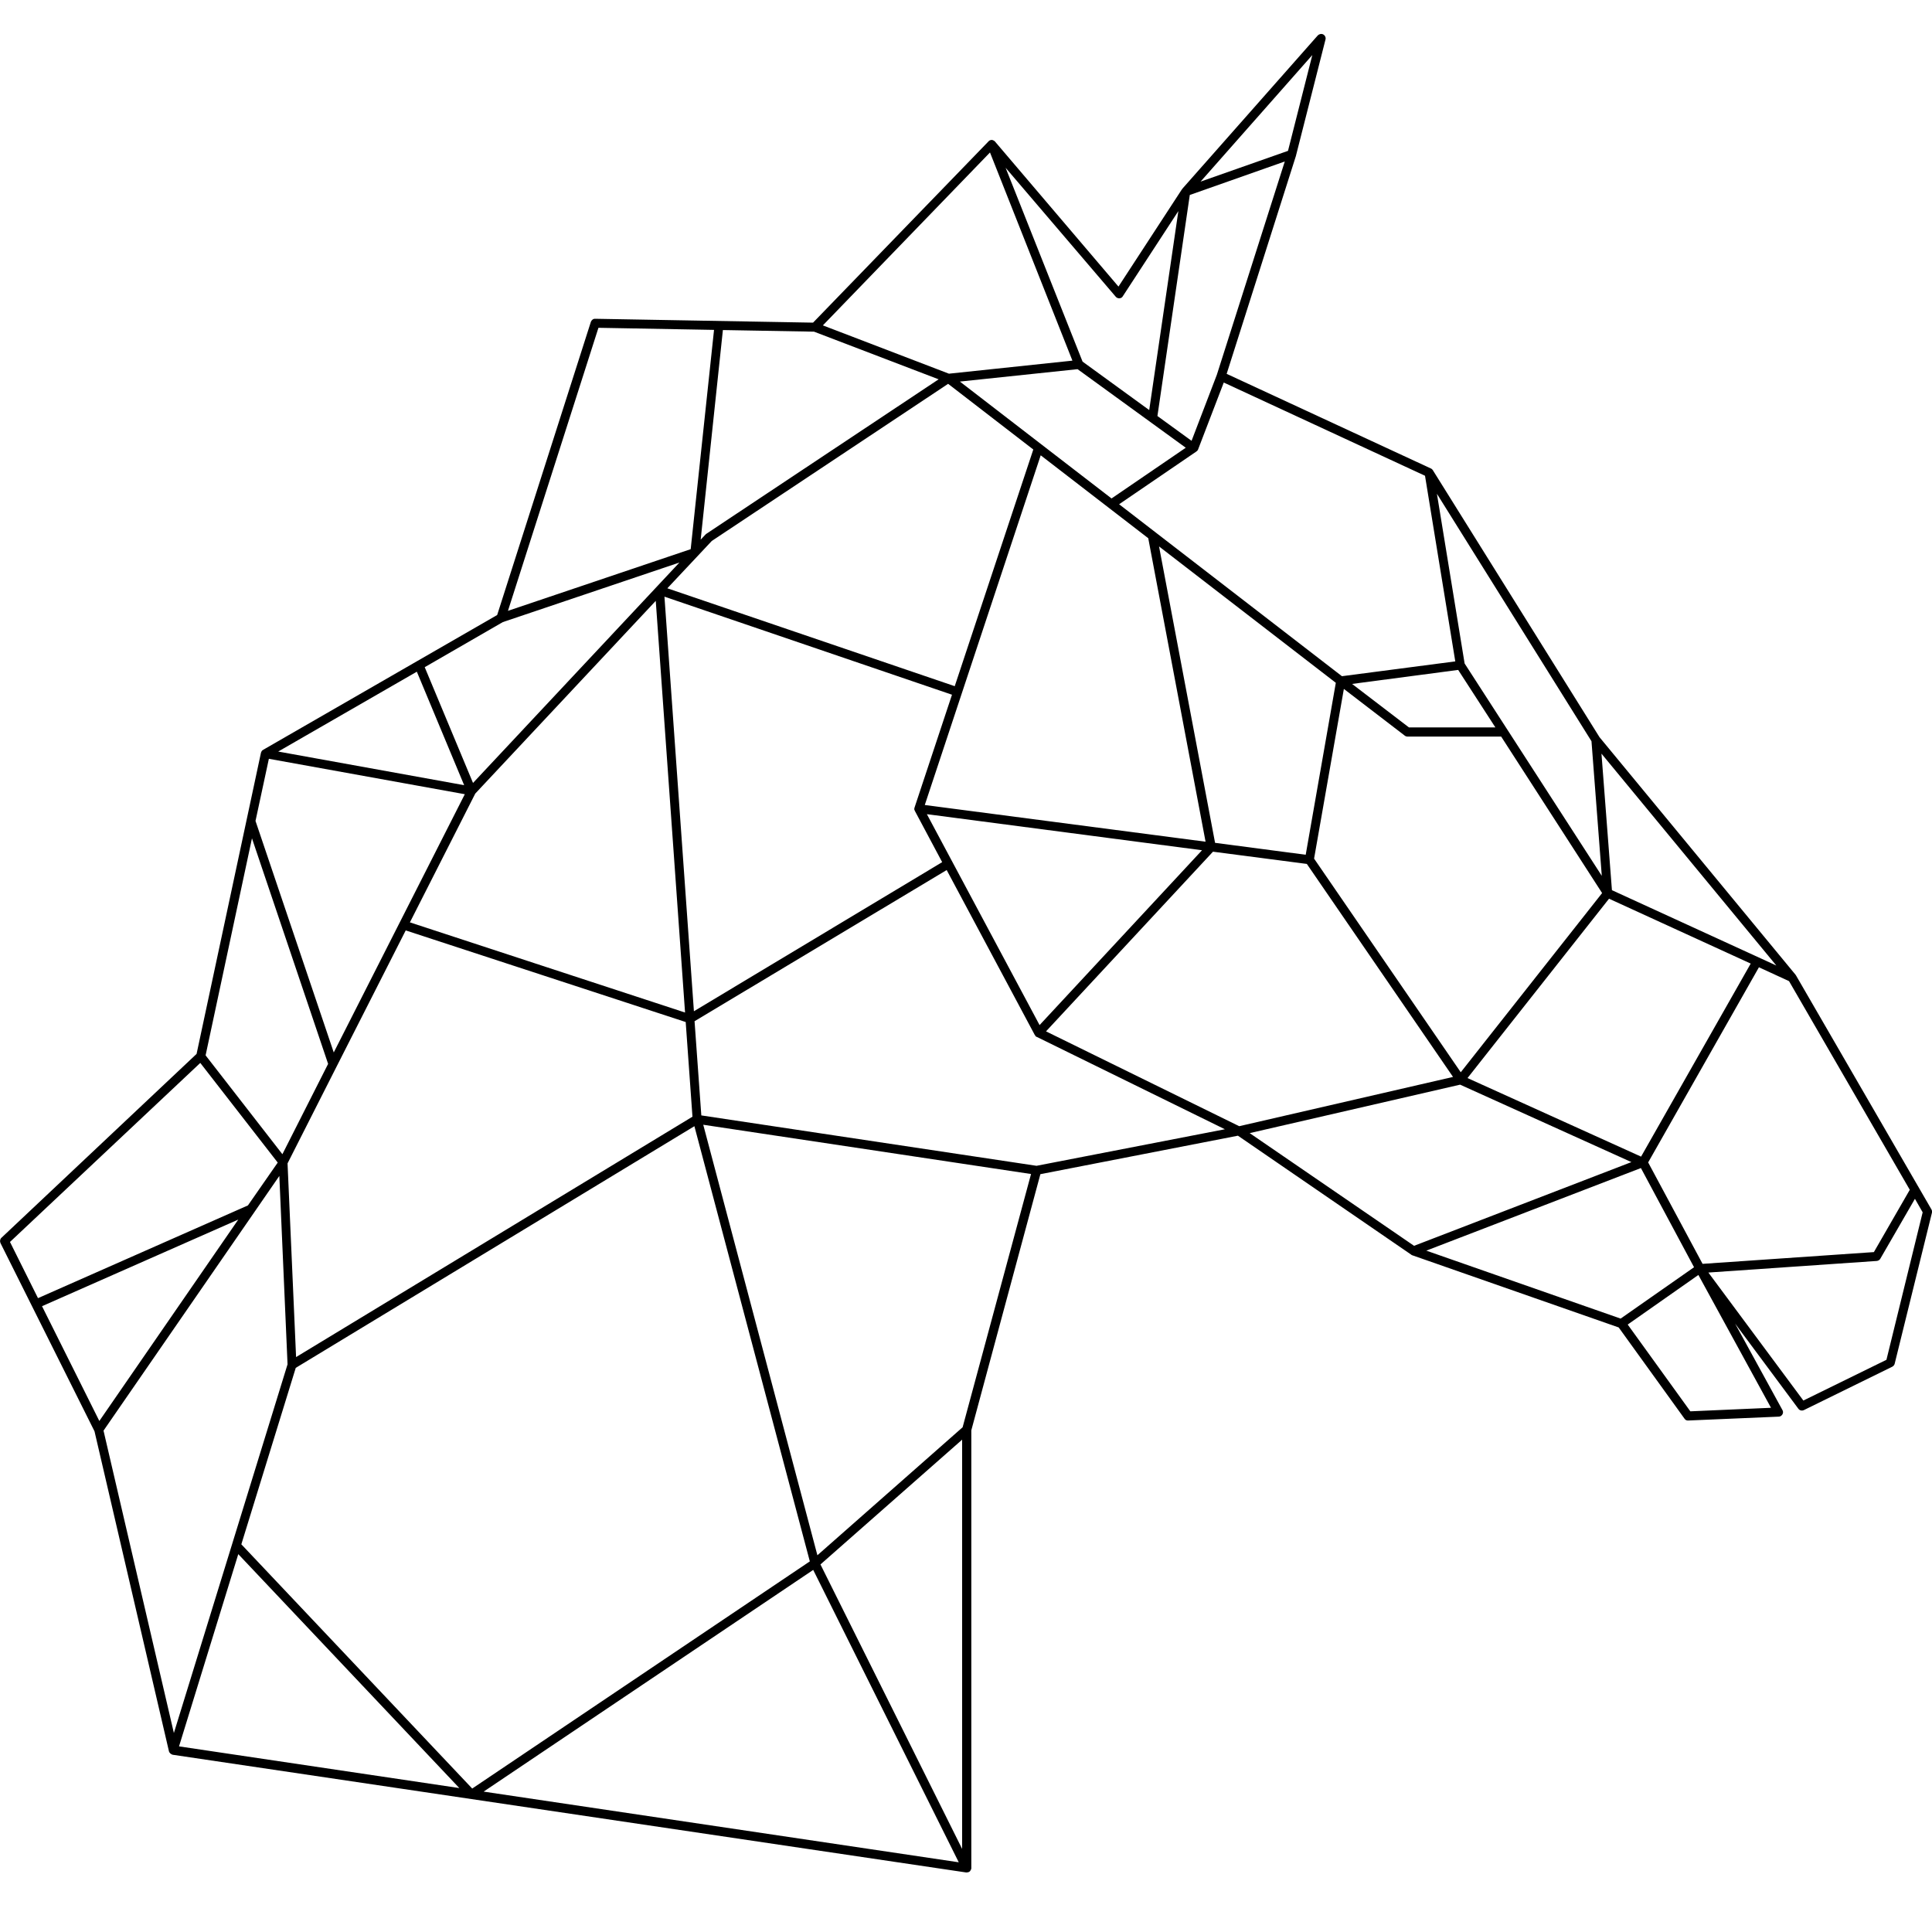
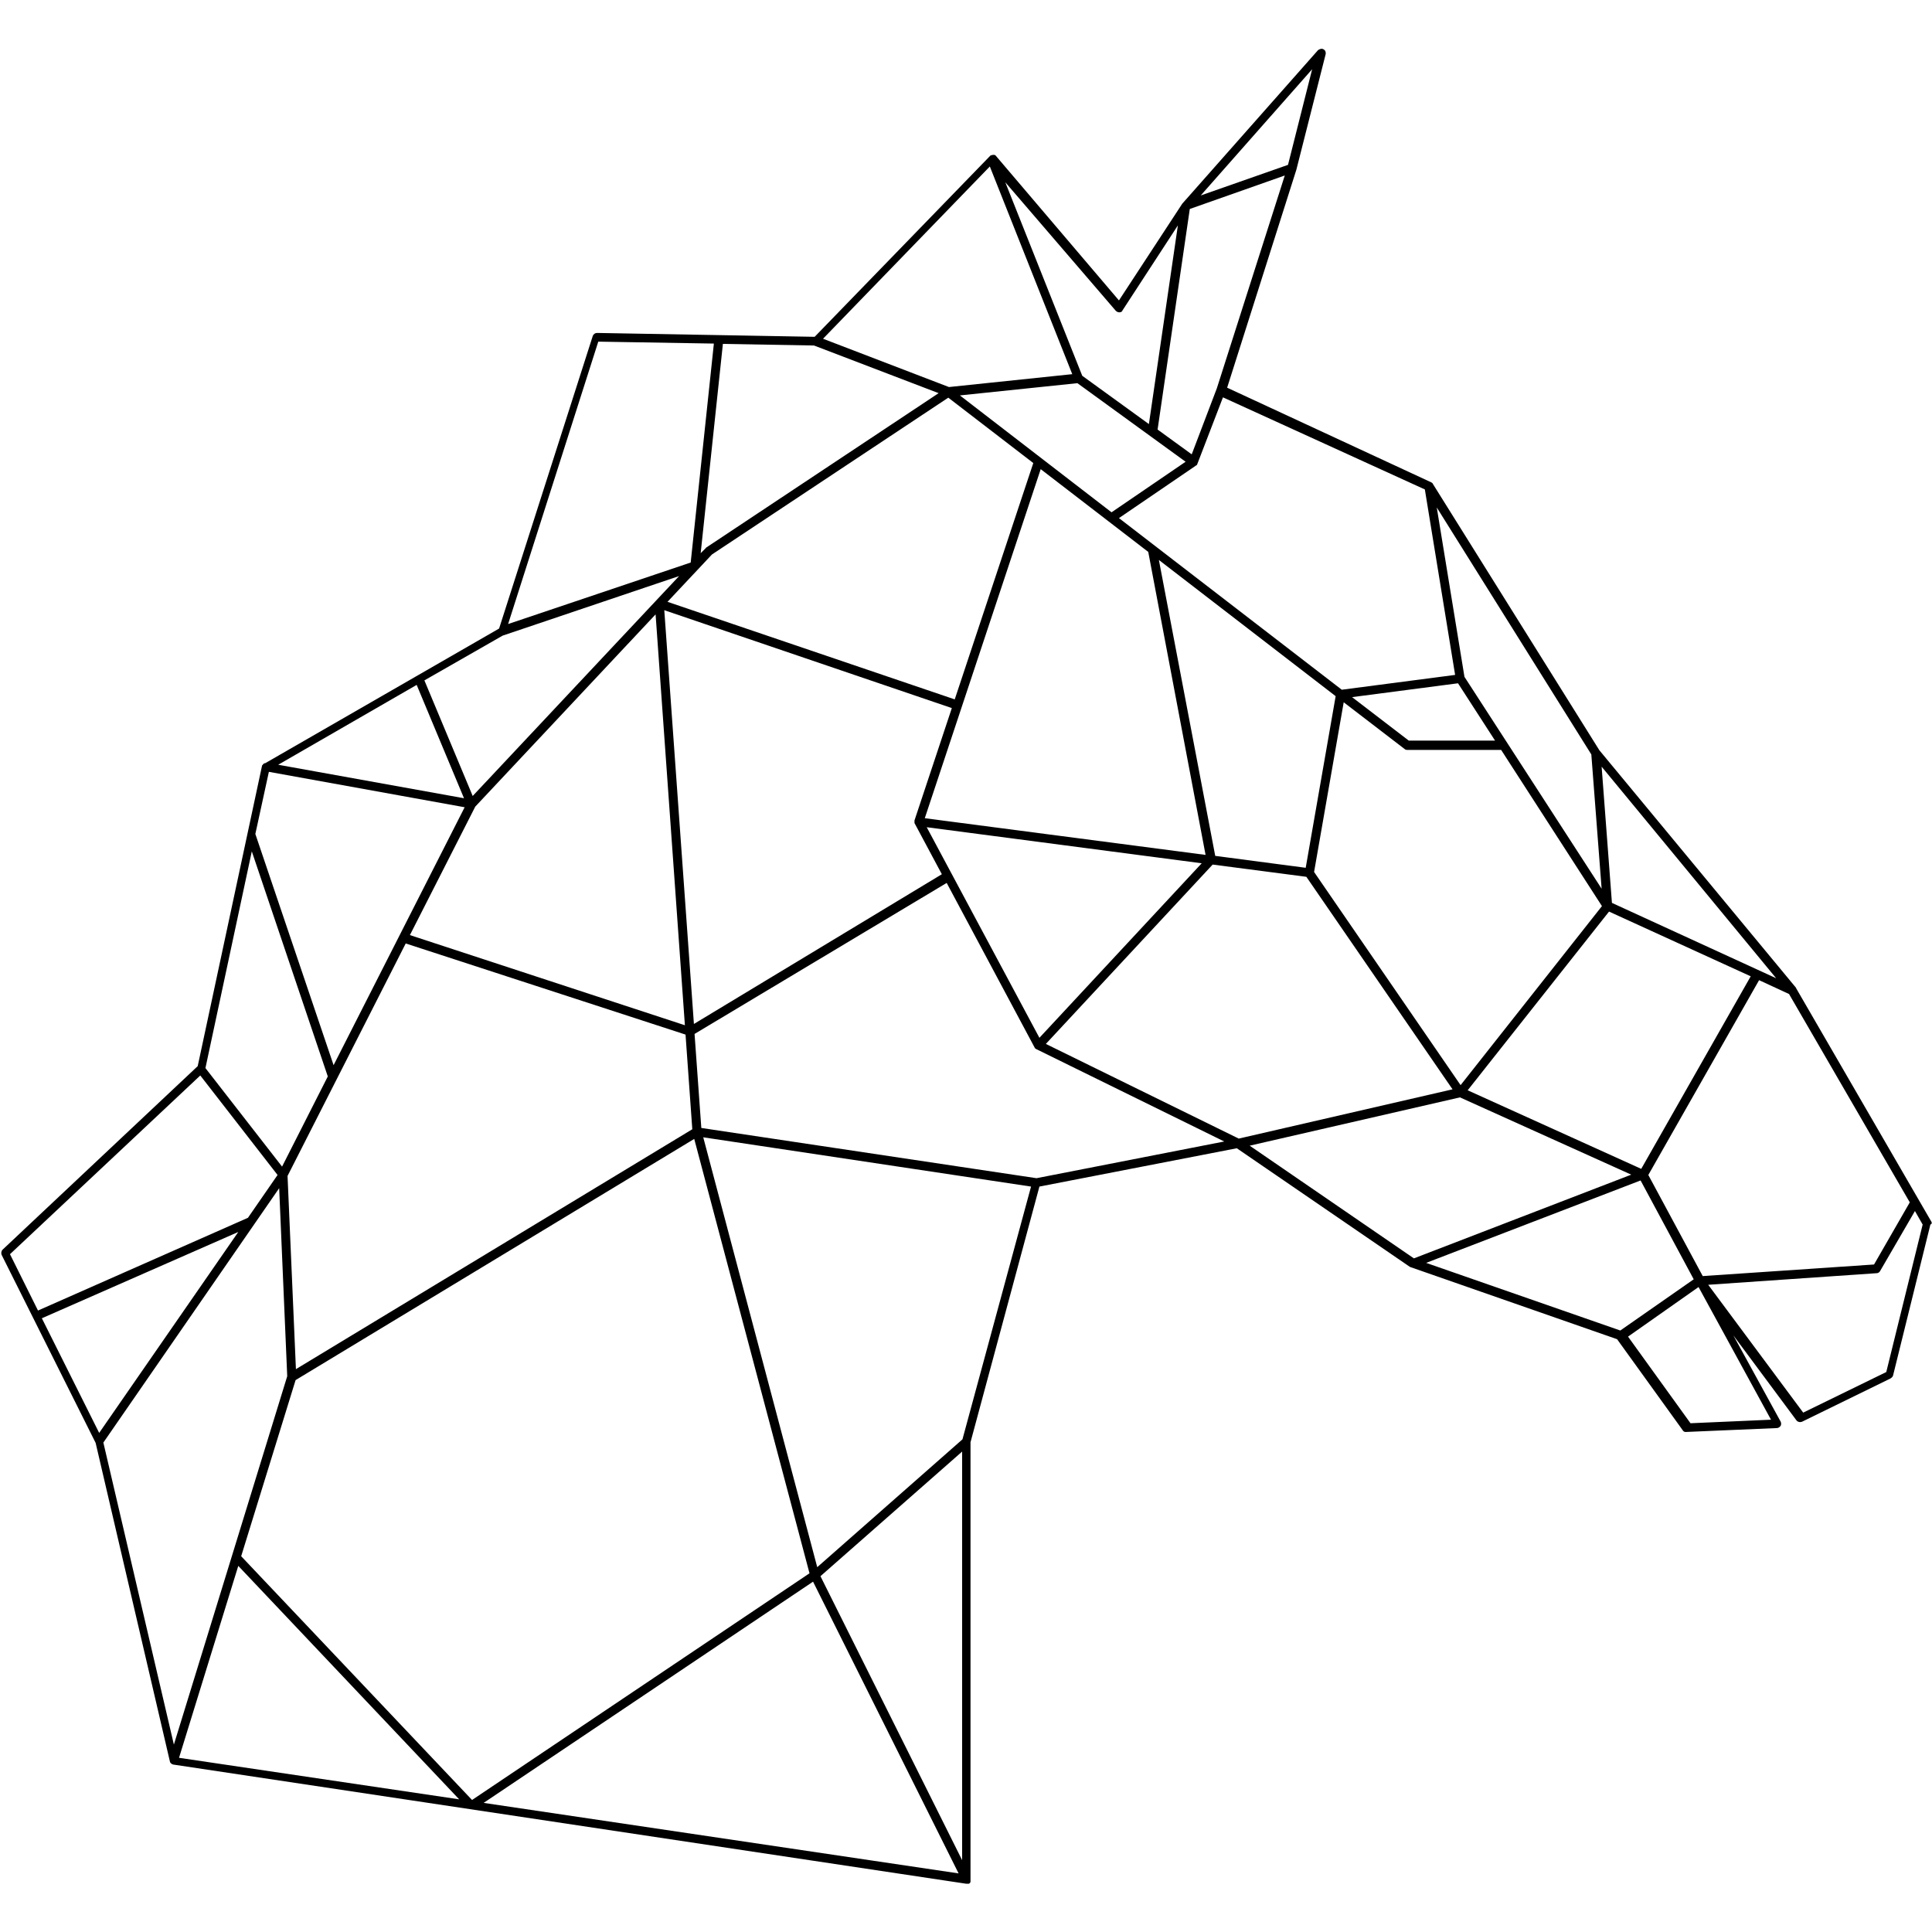
- <svg xmlns="http://www.w3.org/2000/svg" viewBox="0 0 1200 1200" xml:space="preserve">
-   <path d="M1199.6,751.1l-84.1-145.3c0,0,0,0,0,0c0-0.1-0.1-0.1-0.1-0.1c0-0.1-0.1-0.1-0.1-0.2L993.5,457.9L890,292.1l0,0  c-0.1-0.2-0.3-0.4-0.5-0.6c0,0-0.1-0.1-0.1-0.1c-0.2-0.2-0.4-0.3-0.6-0.4l0,0l-126.9-58.8L805,96.6c0,0,0-0.1,0-0.1c0,0,0,0,0,0  c0,0,0,0,0,0l18.3-72c0.3-1.2-0.3-2.5-1.4-3.1c-1.1-0.6-2.5-0.3-3.4,0.6l-84.1,95.2c0,0,0,0,0,0.1c0,0,0,0-0.1,0.1  c-0.1,0.1-0.1,0.1-0.2,0.2l-39.4,60.4L618,87.9c0,0,0,0-0.1-0.1c-0.1-0.1-0.2-0.2-0.2-0.2c-0.1,0-0.1-0.1-0.2-0.1  c-0.1-0.1-0.2-0.1-0.3-0.2c-0.1,0-0.1-0.1-0.2-0.1c-0.1,0-0.2-0.1-0.3-0.1c-0.1,0-0.1,0-0.2-0.1c-0.1,0-0.3-0.1-0.4-0.1  c0,0-0.1,0-0.1,0c-0.6,0-1.1,0.2-1.6,0.5c0,0-0.1,0-0.1,0.1c-0.1,0.1-0.2,0.2-0.3,0.3c0,0,0,0,0,0L505,200.4L369.7,198  c-1.2-0.1-2.3,0.8-2.7,1.9L308.8,382l-145.3,83.7c0,0-0.1,0-0.1,0.1c-0.1,0.1-0.2,0.1-0.3,0.2c-0.1,0-0.1,0.1-0.2,0.1  c-0.1,0.1-0.2,0.2-0.2,0.2c0,0.1-0.1,0.1-0.1,0.2c-0.1,0.1-0.1,0.2-0.2,0.3c0,0.1-0.1,0.1-0.1,0.2c0,0.1-0.1,0.2-0.1,0.3  c0,0.1,0,0.1-0.1,0.2l-40,187.1L0.9,768.8c-0.9,0.8-1.1,2.2-0.6,3.3L58.7,889l46.2,198.6c0,0,0,0,0,0.1c0.1,0.2,0.2,0.5,0.3,0.7  c0,0,0,0.1,0.1,0.1c0.1,0.2,0.2,0.3,0.4,0.5c0,0,0.1,0.1,0.1,0.1c0.2,0.2,0.4,0.3,0.6,0.4c0,0,0.1,0,0.1,0.1  c0.2,0.1,0.3,0.1,0.5,0.2c0.1,0,0.1,0.1,0.2,0.1L600,1163c0.1,0,0.3,0,0.4,0c0,0,0,0,0,0c0,0,0,0,0,0c0.2,0,0.4,0,0.6-0.1  c0.1,0,0.1,0,0.2,0c0.1,0,0.3-0.1,0.4-0.1c0.1,0,0.1-0.1,0.2-0.1c0.1-0.1,0.2-0.1,0.3-0.2c0.1,0,0.1-0.1,0.2-0.1  c0.1,0,0.1-0.1,0.2-0.2c0.1-0.1,0.2-0.2,0.2-0.3c0-0.1,0.1-0.1,0.1-0.2c0.1-0.1,0.1-0.2,0.2-0.3c0-0.1,0.1-0.1,0.1-0.2  c0-0.1,0.1-0.2,0.1-0.3c0-0.1,0-0.2,0.1-0.2c0-0.1,0-0.2,0-0.3c0-0.1,0-0.1,0-0.2V888.4l42.9-159.1l122.7-23.9l107.5,73.8  c0,0,0,0,0,0c0,0,0.1,0,0.1,0.1c0.2,0.1,0.3,0.2,0.5,0.3l128.4,44.9l40.9,56.7c0.5,0.8,1.4,1.2,2.4,1.1l56.1-2.4  c1,0,1.8-0.6,2.3-1.4c0.5-0.8,0.5-1.9,0-2.7l-29.4-53.7L1117,875c0.8,1.1,2.2,1.4,3.5,0.8l54.8-26.9c0.7-0.4,1.3-1,1.5-1.8l23.2-94  C1200.1,752.5,1200,751.7,1199.6,751.1z M1186.2,739l-22.3,38.7l-106.4,7.3l-33.8-63l68.8-121.2l18.7,8.6L1186.2,739z M425.9,634.8  l4.2,58.8L183.9,842.9l-5.3-120.3l30.6-60.4l0,0l42.8-84.3L425.9,634.8z M254.6,572.9l40.6-80l112.1-119.7l18.2,255.7L254.6,572.9z   M412.7,370.6l178.6,60.9l-23.2,69.9c0,0.1,0,0.2-0.1,0.3c0,0.1,0,0.2-0.1,0.3c0,0.1,0,0.2,0,0.3c0,0.1,0,0.2,0,0.3  c0,0.1,0,0.1,0,0.2c0,0.1,0,0.2,0.1,0.3c0,0.1,0,0.1,0.1,0.2c0,0.1,0.1,0.2,0.1,0.3c0,0,0,0,0,0l17,31.9L431,628.1L412.7,370.6z   M641.8,279.2l-48.8,147l-178.5-60.8l27.6-29.4l146.8-97.6L641.8,279.2z M596.2,237l73.1-7.7l67.2,48.8l-46.1,31.5L596.2,237z   M575.7,505.7l170.9,22.4L645.7,636.7L575.7,505.7z M574.4,500l72-217.2l66.8,51.5l35.6,188.5L574.4,500z M719.9,339.4l109.8,84.7  L811,530.9l-56.3-7.4L719.9,339.4z M834.7,427.9l37.8,29c0.5,0.4,1.1,0.6,1.7,0.6h58.2l62.7,97.2L907.3,666l-91.1-132.7L834.7,427.9  z M839.8,424.8l65.9-8.7l23.1,35.7h-53.7L839.8,424.8z M999.4,558.2l88,40.3l-68.1,119.9l-107.8-48.8L999.4,558.2z M1103.3,599.7  l-102.1-46.8l-6.5-84.8L1103.3,599.7z M988.5,460.4l6.4,83.6l-85.2-131.9l-17.2-105.4L988.5,460.4z M885.1,295.5l18.8,115.3  l-70.4,9.2L695.1,313.2l47.9-32.7c0.1,0,0.1-0.1,0.2-0.2c0.1,0,0.1-0.1,0.2-0.1c0.1-0.1,0.2-0.2,0.3-0.3c0,0,0.1-0.1,0.1-0.1  c0.1-0.2,0.2-0.3,0.3-0.5c0,0,0,0,0,0l16-41.7L885.1,295.5z M815.1,34.2L800,93.7l-54.3,19.1L815.1,34.2z M739,121.1l59-20.8  l-42.2,132.5l-15.7,41l-21.2-15.4L739,121.1z M693,184.3c0.6,0.7,1.4,1,2.3,1c0.9-0.1,1.7-0.5,2.1-1.3l34.5-52.9l-18.1,123.6  l-41.4-30.1l-47.8-120.4L693,184.3z M614.9,94.7L666.1,224l-76.7,8.1l-78.3-30L614.9,94.7z M505.6,206l77.4,29.6l-144.2,95.9  c-0.2,0.1-0.3,0.3-0.5,0.4l-3.1,3.3L449,205L505.6,206z M371.7,203.6l71.8,1.3L429,341.1l-113.5,38.3L371.7,203.6z M312.3,386.4  l109.7-37L293.8,486.3l-30-71.9L312.3,386.4z M258.9,417.2l29.4,70.5l-115.5-20.9L258.9,417.2z M167,471.3l121.7,22l-81.4,160.4  l-48.6-143.8L167,471.3z M156.5,520.7l47.3,140.1l-28.4,56.1l-47.7-61.4L156.5,520.7z M6.2,771.4l118.2-111.2l48.1,61.9L154,748.7  L23.6,806.3L6.2,771.4z M26.1,811.3L148,757.5L61.7,882.6L26.1,811.3z M64.3,888.6l109.2-158.2l5.1,117l-70.6,229L64.3,888.6z   M111.2,1084.7L148,965.3l137.3,145.3L111.2,1084.7z M149.9,959.2l33.8-109.6l247.6-150.1L503,969.8l-209.7,141.1L149.9,959.2z   M300.4,1112.8l204.7-137.7l90.4,181.6L300.4,1112.8z M597.6,1148.4l-88-176.7l88-77.5V1148.4z M597.9,886.5L507.7,966l-70.9-267.4  l203.6,30.6L597.9,886.5z M643.8,724.1l-208.2-31.3l-4.2-58.5L588,540.4l54.7,102.4c0,0,0,0,0.1,0.1c0.1,0.2,0.3,0.4,0.4,0.6  c0,0,0,0,0,0.1c0.2,0.2,0.4,0.3,0.6,0.4c0,0,0,0,0.1,0l116.9,57.4L643.8,724.1z M649.7,640.6L753.4,529l58.3,7.6l90.8,132.3  l-132.8,30.6L649.7,640.6z M776.2,703.8l130.7-30.1l106.4,48.1l-135,52L776.2,703.8z M885.9,776.8l133.3-51.3l33,61.6l-45.6,31.9  L885.9,776.8z M1100,874.4l-50.1,2.2l-38.9-53.9l43.9-30.8L1100,874.4z M1171.7,844.6l-51.6,25.3l-59-79.5l104.6-7.2  c0.9-0.1,1.8-0.6,2.2-1.4l21.5-37.2l4.8,8.4L1171.7,844.6z" />
+ <svg xmlns="http://www.w3.org/2000/svg" viewBox="0 0 600 600" xml:space="preserve">
+   <path d="M599.8,379.4l-42-72.5l0,0c0,0,0,0,0,0c0,0,0,0,0-0.1L496.7,233L445,150.3l0,0c0-0.1-0.1-0.2-0.2-0.3l0,0  c-0.1-0.1-0.2-0.1-0.3-0.2l0,0l-63.4-29.4l21.5-67.7v0l0,0l0,0l9.1-35.9c0.1-0.6-0.1-1.2-0.7-1.5c-0.5-0.3-1.2-0.1-1.7,0.3l-42,47.5  c0,0,0,0,0,0c0,0,0,0,0,0s0,0-0.1,0.1l-19.7,30.1l-38.3-45c0,0,0,0,0,0s-0.1-0.1-0.1-0.1c0,0,0,0-0.1,0c0,0-0.1,0-0.1-0.1  c0,0,0,0-0.1,0c0,0-0.1,0-0.1,0s0,0-0.1,0c0,0-0.1,0-0.2,0h0c-0.3,0-0.5,0.1-0.8,0.2c0,0,0,0,0,0c0,0-0.1,0.1-0.1,0.1l0,0  l-54.5,56.2l-67.6-1.2c-0.6,0-1.1,0.4-1.3,0.9l-29.1,90.9l-72.6,41.8c0,0-0.1,0-0.1,0c-0.1,0-0.1,0-0.2,0.1c-0.1,0-0.1,0-0.1,0  c-0.1,0-0.1,0.1-0.1,0.1c0,0-0.1,0-0.1,0.1c-0.1,0-0.1,0.1-0.1,0.1c0,0-0.1,0-0.1,0.1s-0.1,0.1-0.1,0.1s0,0-0.1,0.1l-20,93.4  l-60.6,57c-0.4,0.4-0.5,1.1-0.3,1.6l29.2,58.4l23.1,99.1c0,0,0,0,0,0c0,0.1,0.1,0.2,0.2,0.3c0,0,0,0,0,0c0,0.1,0.1,0.1,0.2,0.2l0,0  c0.1,0.1,0.2,0.1,0.3,0.2c0,0,0,0,0,0c0.1,0,0.2,0,0.2,0.1c0,0,0,0,0.1,0L300,585c0,0,0.1,0,0.2,0l0,0l0,0c0.1,0,0.2,0,0.3,0  c0,0,0,0,0.1,0c0,0,0.1,0,0.2,0c0,0,0,0,0.1,0c0,0,0.1,0,0.1-0.1c0,0,0,0,0.1,0c0,0,0,0,0.1-0.1c0,0,0.1-0.1,0.1-0.1c0,0,0,0,0-0.1  c0,0,0-0.1,0.1-0.1c0,0,0,0,0-0.1c0,0,0-0.1,0-0.1s0-0.1,0-0.1c0,0,0-0.1,0-0.1s0,0,0-0.1V447.9l21.4-79.4l61.3-11.9l53.7,36.8l0,0  c0,0,0,0,0,0c0.1,0,0.1,0.1,0.2,0.1l64.2,22.4l20.4,28.3c0.2,0.4,0.7,0.6,1.2,0.5l28-1.2c0.5,0,0.9-0.3,1.2-0.7  c0.2-0.4,0.2-0.9,0-1.3l-14.7-26.8l19.6,26.4c0.4,0.5,1.1,0.7,1.8,0.4l27.4-13.4c0.3-0.2,0.7-0.5,0.8-0.9l11.6-46.9  C600,380.1,600,379.7,599.8,379.4z M593.1,373.4l-11.1,19.3l-53.2,3.6l-16.9-31.4l34.4-60.5l9.3,4.3L593.1,373.4z M212.9,321.3  l2.1,29.4L91.9,425.2l-2.6-60l15.3-30.1l0,0l21.4-42.1L212.9,321.3z M127.3,290.4l20.3-39.9l56-59.7l9.1,127.6L127.3,290.4z   M206.3,189.5l89.3,30.4L284,254.8c0,0,0,0.1,0,0.1c0,0,0,0.1,0,0.1c0,0,0,0.1,0,0.1c0,0,0,0.1,0,0.1s0,0,0,0.1c0,0,0,0.1,0,0.1  c0,0,0,0,0,0.1c0,0,0,0.1,0,0.1l0,0l8.5,15.9L215.5,318L206.3,189.5z M320.9,143.8l-24.4,73.4l-89.2-30.3l13.8-14.7l73.4-48.7  L320.9,143.8z M298.1,122.8l36.5-3.8l33.6,24.4l-23,15.7L298.1,122.8z M287.8,256.9l85.4,11.2l-50.4,54.2L287.8,256.9z M287.2,254.1  l36-108.4l33.4,25.7l17.8,94.1L287.2,254.1z M359.9,173.9l54.9,42.3l-9.3,53.3l-28.1-3.7L359.9,173.9z M417.3,218.1l18.9,14.5  c0.2,0.2,0.5,0.3,0.9,0.3h29.1l31.3,48.5l-43.9,55.6l-45.5-66.2L417.3,218.1z M419.9,216.5l32.9-4.3l11.5,17.8h-26.8L419.9,216.5z   M499.7,283.1l44,20.1l-34,59.8l-53.9-24.4L499.7,283.1z M551.6,303.8l-51-23.4l-3.2-42.3L551.6,303.8z M494.2,234.3l3.2,41.7  l-42.6-65.8l-8.6-52.6L494.2,234.3z M442.5,152l9.4,57.6l-35.2,4.6l-69.2-53.3l23.9-16.3c0,0,0,0,0.1-0.1c0,0,0,0,0.1,0  c0,0,0.1-0.1,0.1-0.1l0,0c0-0.1,0.1-0.1,0.1-0.2l0,0l8-20.8L442.5,152z M407.5,21.5L400,51.2l-27.1,9.5L407.5,21.5z M369.5,64.9  L399,54.5l-21.1,66.1l-7.8,20.5l-10.6-7.7L369.5,64.9z M346.5,96.5c0.3,0.3,0.7,0.5,1.1,0.5c0.5,0,0.9-0.2,1-0.6l17.2-26.4l-9,61.7  l-20.7-15l-23.9-60.1L346.5,96.5z M307.4,51.7l25.6,64.5l-38.3,4l-39.1-15L307.4,51.7z M252.8,107.3l38.7,14.8l-72.1,47.9  c-0.1,0-0.1,0.1-0.2,0.2l-1.6,1.6l6.9-65L252.8,107.3z M185.8,106.1l35.9,0.6l-7.2,68l-56.7,19.1L185.8,106.1z M156.1,197.4  l54.8-18.5l-64.1,68.3l-15-35.9L156.1,197.4z M129.4,212.7l14.7,35.2l-57.7-10.4L129.4,212.7z M83.5,239.7l60.8,11l-40.7,80.1  L79.3,259L83.5,239.7z M78.2,264.4l23.6,69.9l-14.2,28l-23.8-30.6L78.2,264.4z M3.1,389.5L62.2,334l24,30.9L77,378.2l-65.2,28.8  L3.1,389.5z M13,409.4L74,382.6L30.8,445L13,409.4z M32.1,448l54.6-79l2.5,58.4L54,541.8L32.1,448z M55.6,545.9L74,486.3l68.6,72.5  L55.6,545.9z M74.9,483.3l16.9-54.7l123.8-74.9l35.8,134.9L146.6,559L74.9,483.3z M150.2,559.9l102.3-68.7l45.2,90.6L150.2,559.9z   M298.8,577.7l-44-88.2l44-38.7V577.7z M298.9,447l-45.1,39.7l-35.4-133.5l101.8,15.3L298.9,447z M321.9,365.9l-104.1-15.6  l-2.1-29.2l78.3-46.9l27.3,51.1c0,0,0,0,0,0c0,0.1,0.1,0.2,0.2,0.3c0,0,0,0,0,0c0.1,0.1,0.2,0.1,0.3,0.2c0,0,0,0,0,0l58.4,28.7  L321.9,365.9z M324.8,324.2l51.8-55.7l29.1,3.8l45.4,66l-66.4,15.3L324.8,324.2z M388.1,355.8l65.3-15l53.2,24l-67.5,26L388.1,355.8  z M442.9,392.2l66.6-25.6l16.5,30.7l-22.8,15.9L442.9,392.2z M550,440.9l-25,1.1l-19.4-26.9l21.9-15.4L550,440.9z M585.8,426.1  L560,438.7L530.5,399l52.3-3.6c0.5,0,0.9-0.3,1.1-0.7l10.8-18.6l2.4,4.2L585.8,426.1z" />
</svg>
